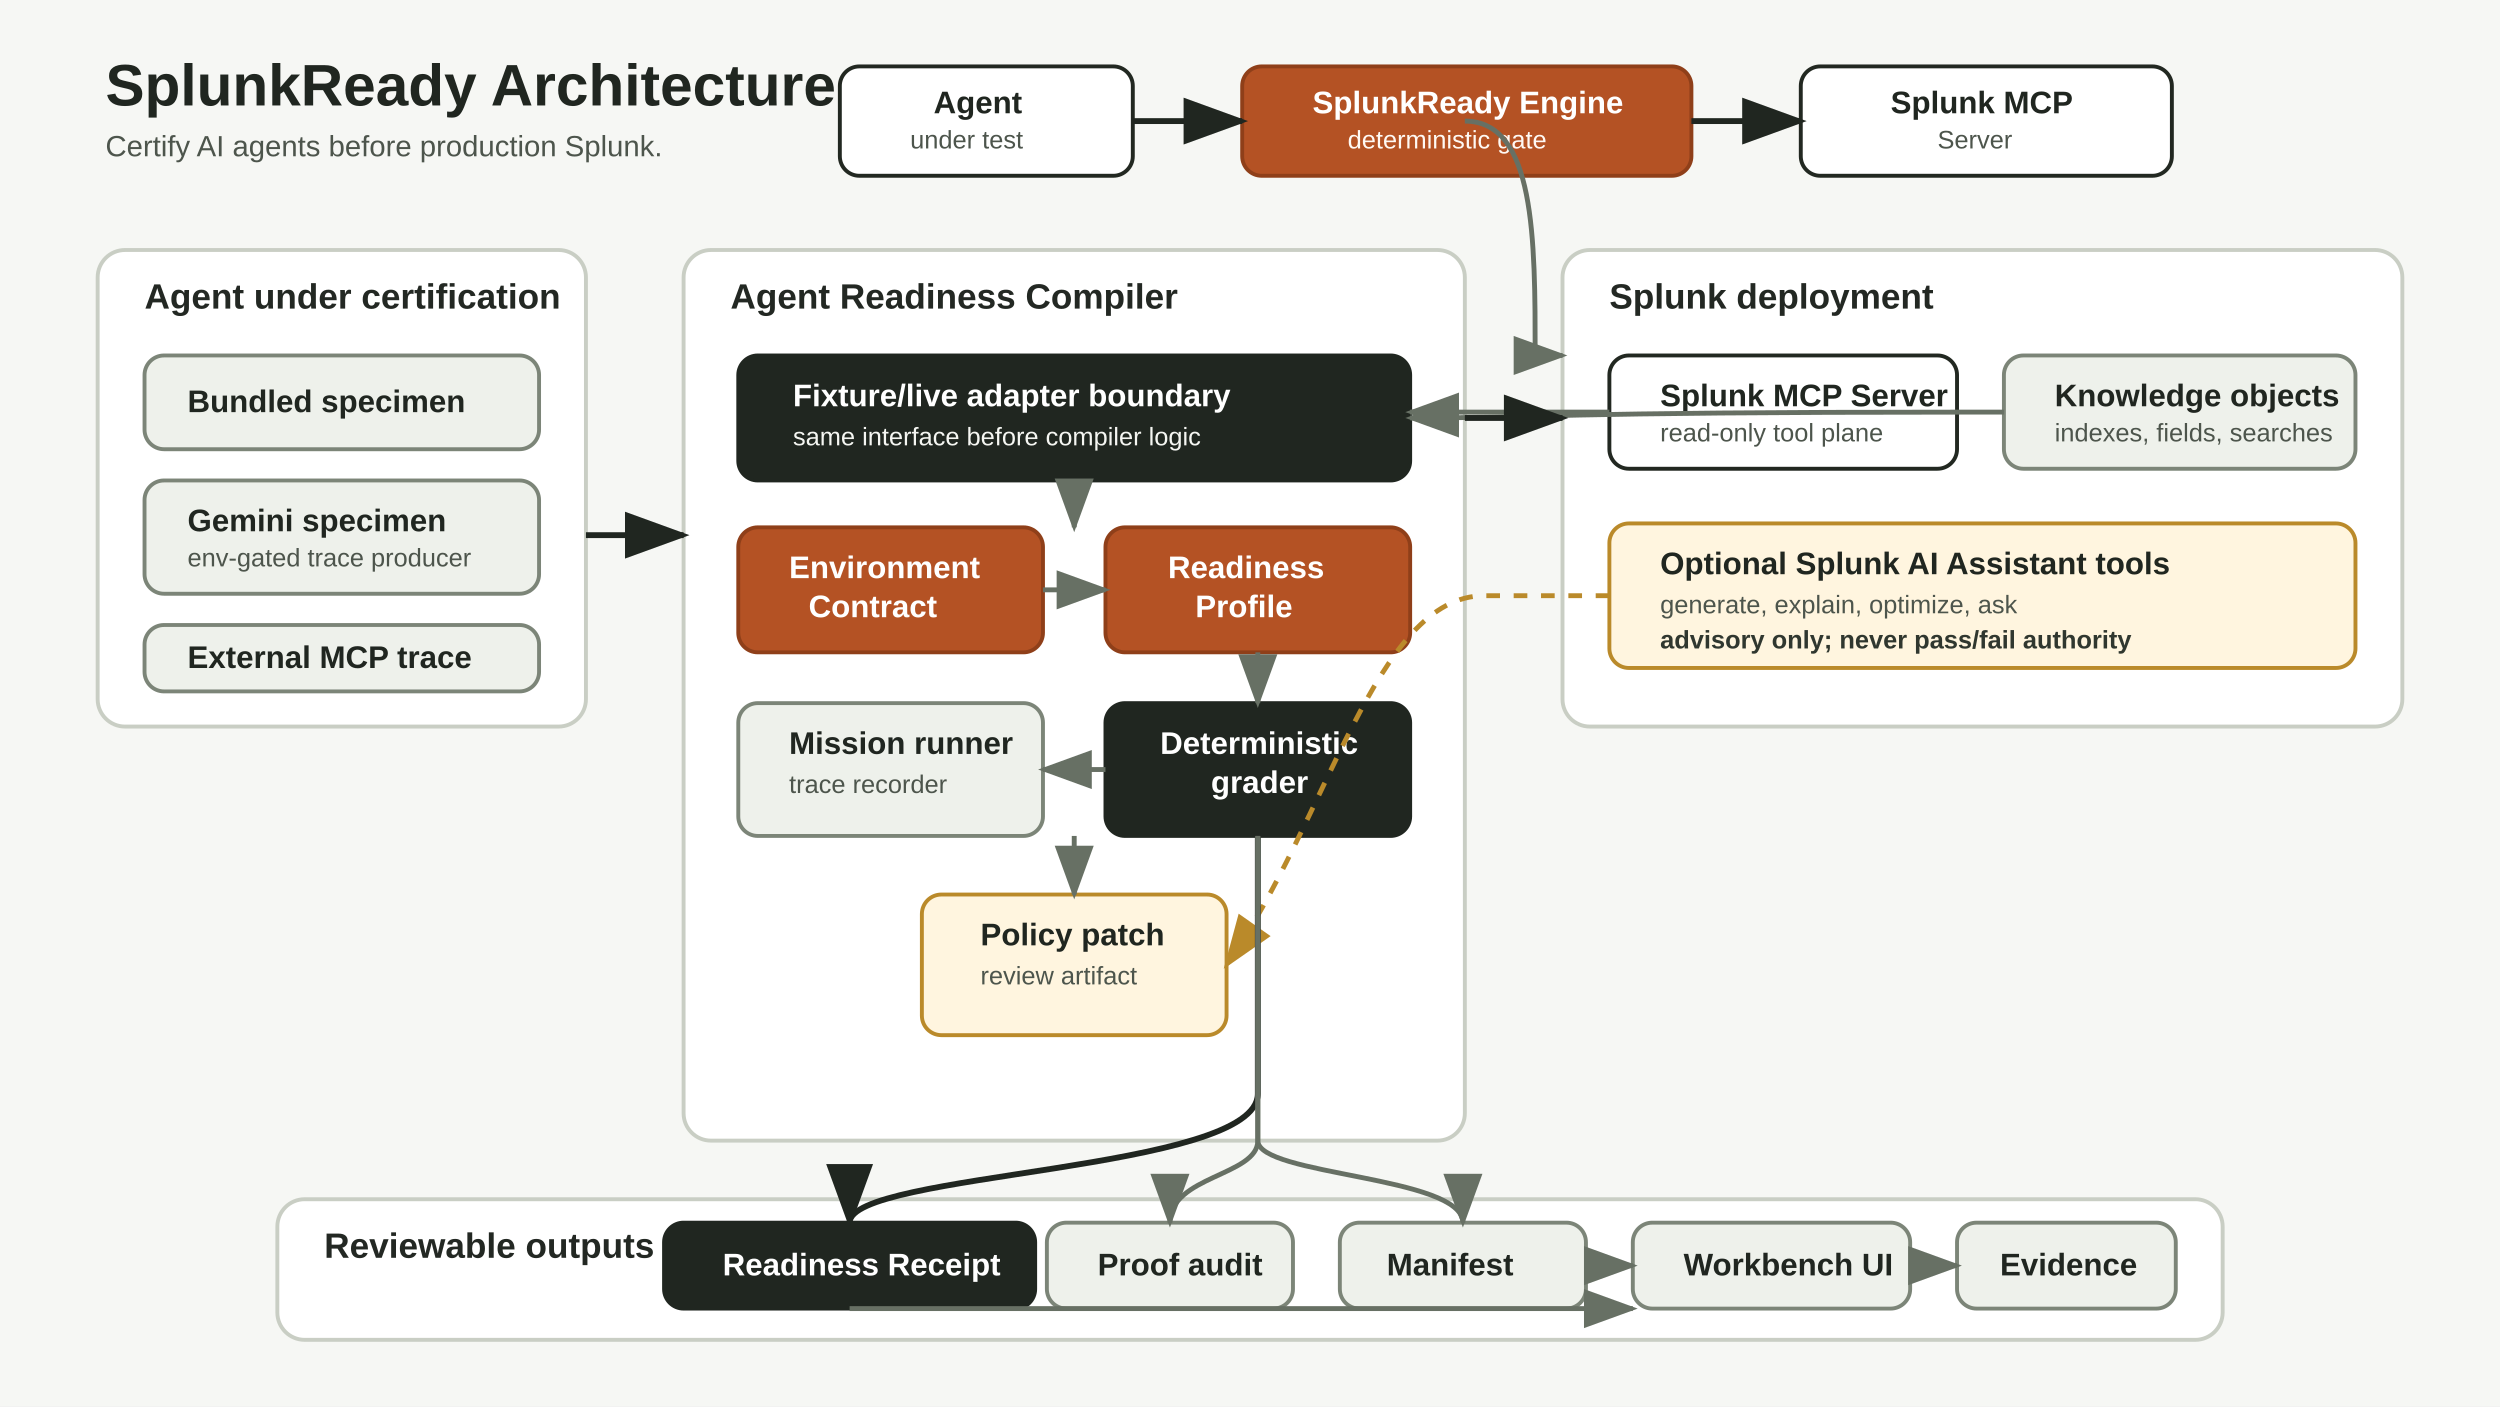
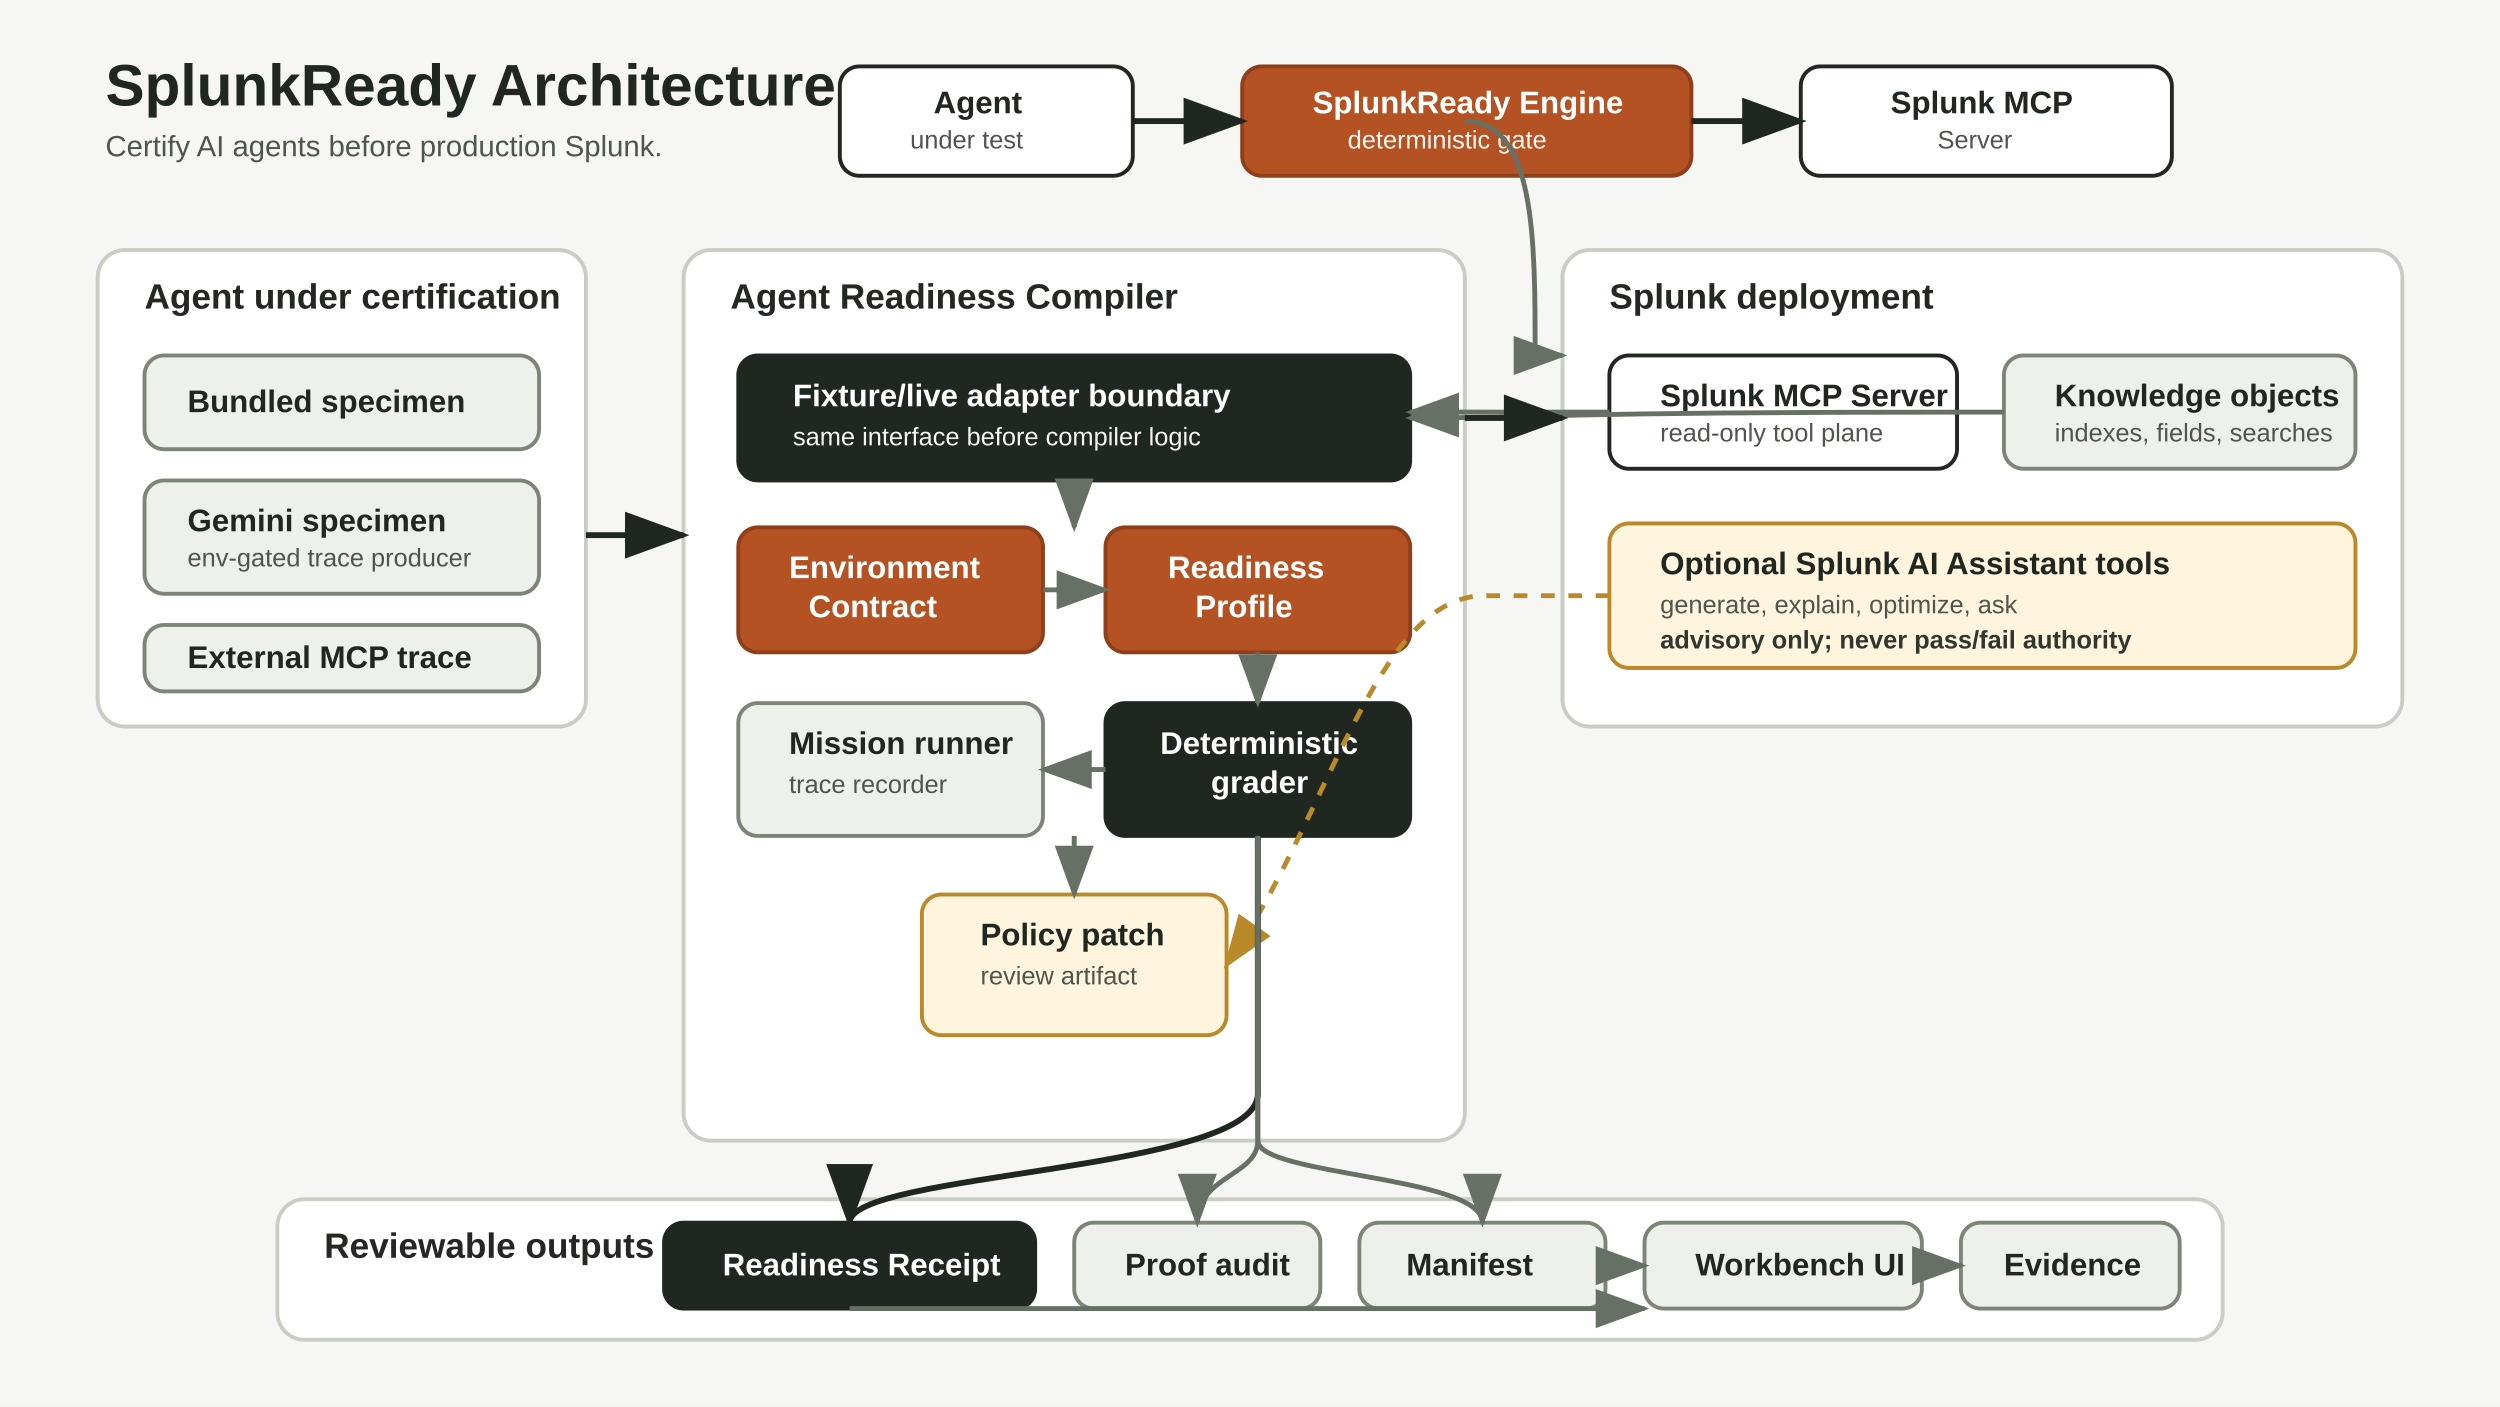
<svg xmlns="http://www.w3.org/2000/svg" width="1280" height="720" viewBox="0 0 1280 720" role="img" aria-labelledby="title desc">
  <style>
    .bg { fill: #f6f7f4; }
    .panel { fill: #ffffff; stroke: #c9cec4; stroke-width: 2; rx: 14; }
    .panelTitle { font: 700 18px Arial, sans-serif; fill: #232823; letter-spacing: 0; }
    .node { fill: #ffffff; stroke: #222821; stroke-width: 2; rx: 10; }
    .nodeSoft { fill: #eef1eb; stroke: #7c8578; stroke-width: 2; rx: 10; }
    .nodeDark { fill: #202620; stroke: #202620; stroke-width: 2; rx: 10; }
    .nodeAccent { fill: #b45224; stroke: #8f3f19; stroke-width: 2; rx: 10; }
    .nodeWarn { fill: #fff5df; stroke: #ba8a2a; stroke-width: 2; rx: 10; }
    .title { font: 700 30px Arial, sans-serif; fill: #202620; letter-spacing: 0; }
    .subtitle { font: 400 15px Arial, sans-serif; fill: #4d554c; letter-spacing: 0; }
    .label { font: 700 16px Arial, sans-serif; fill: #202620; letter-spacing: 0; }
    .small { font: 400 13px Arial, sans-serif; fill: #4d554c; letter-spacing: 0; }
    .smallBold { font: 700 13px Arial, sans-serif; fill: #30372f; letter-spacing: 0; }
    .darkLabel { font: 700 16px Arial, sans-serif; fill: #ffffff; letter-spacing: 0; }
    .darkSmall { font: 400 13px Arial, sans-serif; fill: #f5f6f2; letter-spacing: 0; }
    .whiteLabel { font: 700 16px Arial, sans-serif; fill: #ffffff; letter-spacing: 0; }
    .whiteSmall { font: 400 13px Arial, sans-serif; fill: #fff9f4; letter-spacing: 0; }
    .arrow { stroke: #202620; stroke-width: 3; fill: none; marker-end: url(#arrow); }
    .arrowSoft { stroke: #677064; stroke-width: 2.5; fill: none; marker-end: url(#arrowSoft); }
    .arrowAdvisory { stroke: #ba8a2a; stroke-width: 2.5; fill: none; stroke-dasharray: 7 7; marker-end: url(#arrowAdvisory); }
  </style>
  <defs>
    <marker id="arrow" markerWidth="12" markerHeight="12" refX="10" refY="4" orient="auto" markerUnits="strokeWidth">
      <path d="M0,0 L0,8 L11,4 z" fill="#202620" />
    </marker>
    <marker id="arrowSoft" markerWidth="12" markerHeight="12" refX="10" refY="4" orient="auto" markerUnits="strokeWidth">
      <path d="M0,0 L0,8 L11,4 z" fill="#677064" />
    </marker>
    <marker id="arrowAdvisory" markerWidth="12" markerHeight="12" refX="10" refY="4" orient="auto" markerUnits="strokeWidth">
      <path d="M0,0 L0,8 L11,4 z" fill="#ba8a2a" />
    </marker>
  </defs>
  <rect class="bg" width="1280" height="720" />
  <text class="title" x="54" y="54">SplunkReady Architecture</text>
  <text class="subtitle" x="54" y="80">Certify AI agents before production Splunk.</text>
  <rect class="node" x="430" y="34" width="150" height="56" />
  <text class="label" x="478" y="58">Agent</text>
  <text class="small" x="466" y="76">under test</text>
  <rect class="nodeAccent" x="636" y="34" width="230" height="56" />
  <text class="whiteLabel" x="672" y="58">SplunkReady Engine</text>
  <text class="whiteSmall" x="690" y="76">deterministic gate</text>
  <rect class="node" x="922" y="34" width="190" height="56" />
  <text class="label" x="968" y="58">Splunk MCP</text>
  <text class="small" x="992" y="76">Server</text>
  <path class="arrow" d="M580 62 H636" />
  <path class="arrow" d="M866 62 H922" />
  <rect class="panel" x="50" y="128" width="250" height="244" />
  <text class="panelTitle" x="74" y="158">Agent under certification</text>
  <rect class="nodeSoft" x="74" y="182" width="202" height="48" />
  <text class="label" x="96" y="211">Bundled specimen</text>
  <rect class="nodeSoft" x="74" y="246" width="202" height="58" />
  <text class="label" x="96" y="272">Gemini specimen</text>
  <text class="small" x="96" y="290">env-gated trace producer</text>
  <rect class="nodeSoft" x="74" y="320" width="202" height="34" />
  <text class="label" x="96" y="342">External MCP trace</text>
  <rect class="panel" x="350" y="128" width="400" height="456" />
  <text class="panelTitle" x="374" y="158">Agent Readiness Compiler</text>
  <rect class="nodeDark" x="378" y="182" width="344" height="64" />
  <text class="darkLabel" x="406" y="208">Fixture/live adapter boundary</text>
  <text class="darkSmall" x="406" y="228">same interface before compiler logic</text>
  <rect class="nodeAccent" x="378" y="270" width="156" height="64" />
  <text class="whiteLabel" x="404" y="296">Environment</text>
  <text class="whiteLabel" x="414" y="316">Contract</text>
  <rect class="nodeAccent" x="566" y="270" width="156" height="64" />
  <text class="whiteLabel" x="598" y="296">Readiness</text>
  <text class="whiteLabel" x="612" y="316">Profile</text>
  <rect class="nodeSoft" x="378" y="360" width="156" height="68" />
  <text class="label" x="404" y="386">Mission runner</text>
  <text class="small" x="404" y="406">trace recorder</text>
  <rect class="nodeDark" x="566" y="360" width="156" height="68" />
  <text class="darkLabel" x="594" y="386">Deterministic</text>
  <text class="darkLabel" x="620" y="406">grader</text>
  <rect class="nodeWarn" x="472" y="458" width="156" height="72" />
  <text class="label" x="502" y="484">Policy patch</text>
  <text class="small" x="502" y="504">review artifact</text>
  <path class="arrowSoft" d="M550 246 V270" />
  <path class="arrowSoft" d="M534 302 H566" />
  <path class="arrowSoft" d="M644 334 V360" />
  <path class="arrowSoft" d="M566 394 H534" />
  <path class="arrowSoft" d="M550 428 V458" />
  <rect class="panel" x="800" y="128" width="430" height="244" />
  <text class="panelTitle" x="824" y="158">Splunk deployment</text>
  <rect class="node" x="824" y="182" width="178" height="58" />
  <text class="label" x="850" y="208">Splunk MCP Server</text>
  <text class="small" x="850" y="226">read-only tool plane</text>
  <rect class="nodeSoft" x="1026" y="182" width="180" height="58" />
  <text class="label" x="1052" y="208">Knowledge objects</text>
  <text class="small" x="1052" y="226">indexes, fields, searches</text>
  <rect class="nodeWarn" x="824" y="268" width="382" height="74" />
  <text class="label" x="850" y="294">Optional Splunk AI Assistant tools</text>
  <text class="small" x="850" y="314">generate, explain, optimize, ask</text>
  <text class="smallBold" x="850" y="332">advisory only; never pass/fail authority</text>
  <path class="arrowSoft" d="M824 211 H722" />
  <path class="arrowSoft" d="M1026 211 H1008 C790 211 790 214 722 214" />
  <path class="arrowAdvisory" d="M824 305 H760 C704 305 680 420 628 494" />
  <rect class="panel" x="142" y="614" width="996" height="72" />
  <text class="panelTitle" x="166" y="644">Reviewable outputs</text>
  <rect class="nodeDark" x="340" y="626" width="190" height="44" />
  <text class="darkLabel" x="370" y="653">Readiness Receipt</text>
-   <rect class="nodeSoft" x="536" y="626" width="126" height="44" />
-   <text class="label" x="562" y="653">Proof audit</text>
-   <rect class="nodeSoft" x="686" y="626" width="126" height="44" />
-   <text class="label" x="710" y="653">Manifest</text>
-   <rect class="nodeSoft" x="836" y="626" width="142" height="44" />
-   <text class="label" x="862" y="653">Workbench UI</text>
-   <rect class="nodeSoft" x="1002" y="626" width="112" height="44" />
-   <text class="label" x="1024" y="653">Evidence</text>
+   <rect class="nodeSoft" x="550" y="626" width="126" height="44" />
+   <text class="label" x="576" y="653">Proof audit</text>
+   <rect class="nodeSoft" x="696" y="626" width="126" height="44" />
+   <text class="label" x="720" y="653">Manifest</text>
+   <rect class="nodeSoft" x="842" y="626" width="142" height="44" />
+   <text class="label" x="868" y="653">Workbench UI</text>
+   <rect class="nodeSoft" x="1004" y="626" width="112" height="44" />
+   <text class="label" x="1026" y="653">Evidence</text>
  <path class="arrow" d="M644 428 V560 C644 600 435 600 435 626" />
-   <path class="arrowSoft" d="M644 428 V584 C644 602 599 602 599 626" />
-   <path class="arrowSoft" d="M644 428 V584 C644 602 749 602 749 626" />
-   <path class="arrowSoft" d="M435 670 H836" />
-   <path class="arrowSoft" d="M812 648 H836" />
-   <path class="arrowSoft" d="M978 648 H1002" />
+   <path class="arrowSoft" d="M644 428 V584 C644 602 613 602 613 626" />
+   <path class="arrowSoft" d="M644 428 V584 C644 602 759 602 759 626" />
+   <path class="arrowSoft" d="M435 670 H842" />
+   <path class="arrowSoft" d="M822 648 H842" />
+   <path class="arrowSoft" d="M984 648 H1004" />
  <path class="arrow" d="M300 274 H350" />
  <path class="arrow" d="M750 214 H800" />
  <path class="arrowSoft" d="M750 62 C786 62 786 122 786 182 H800" />
</svg>
